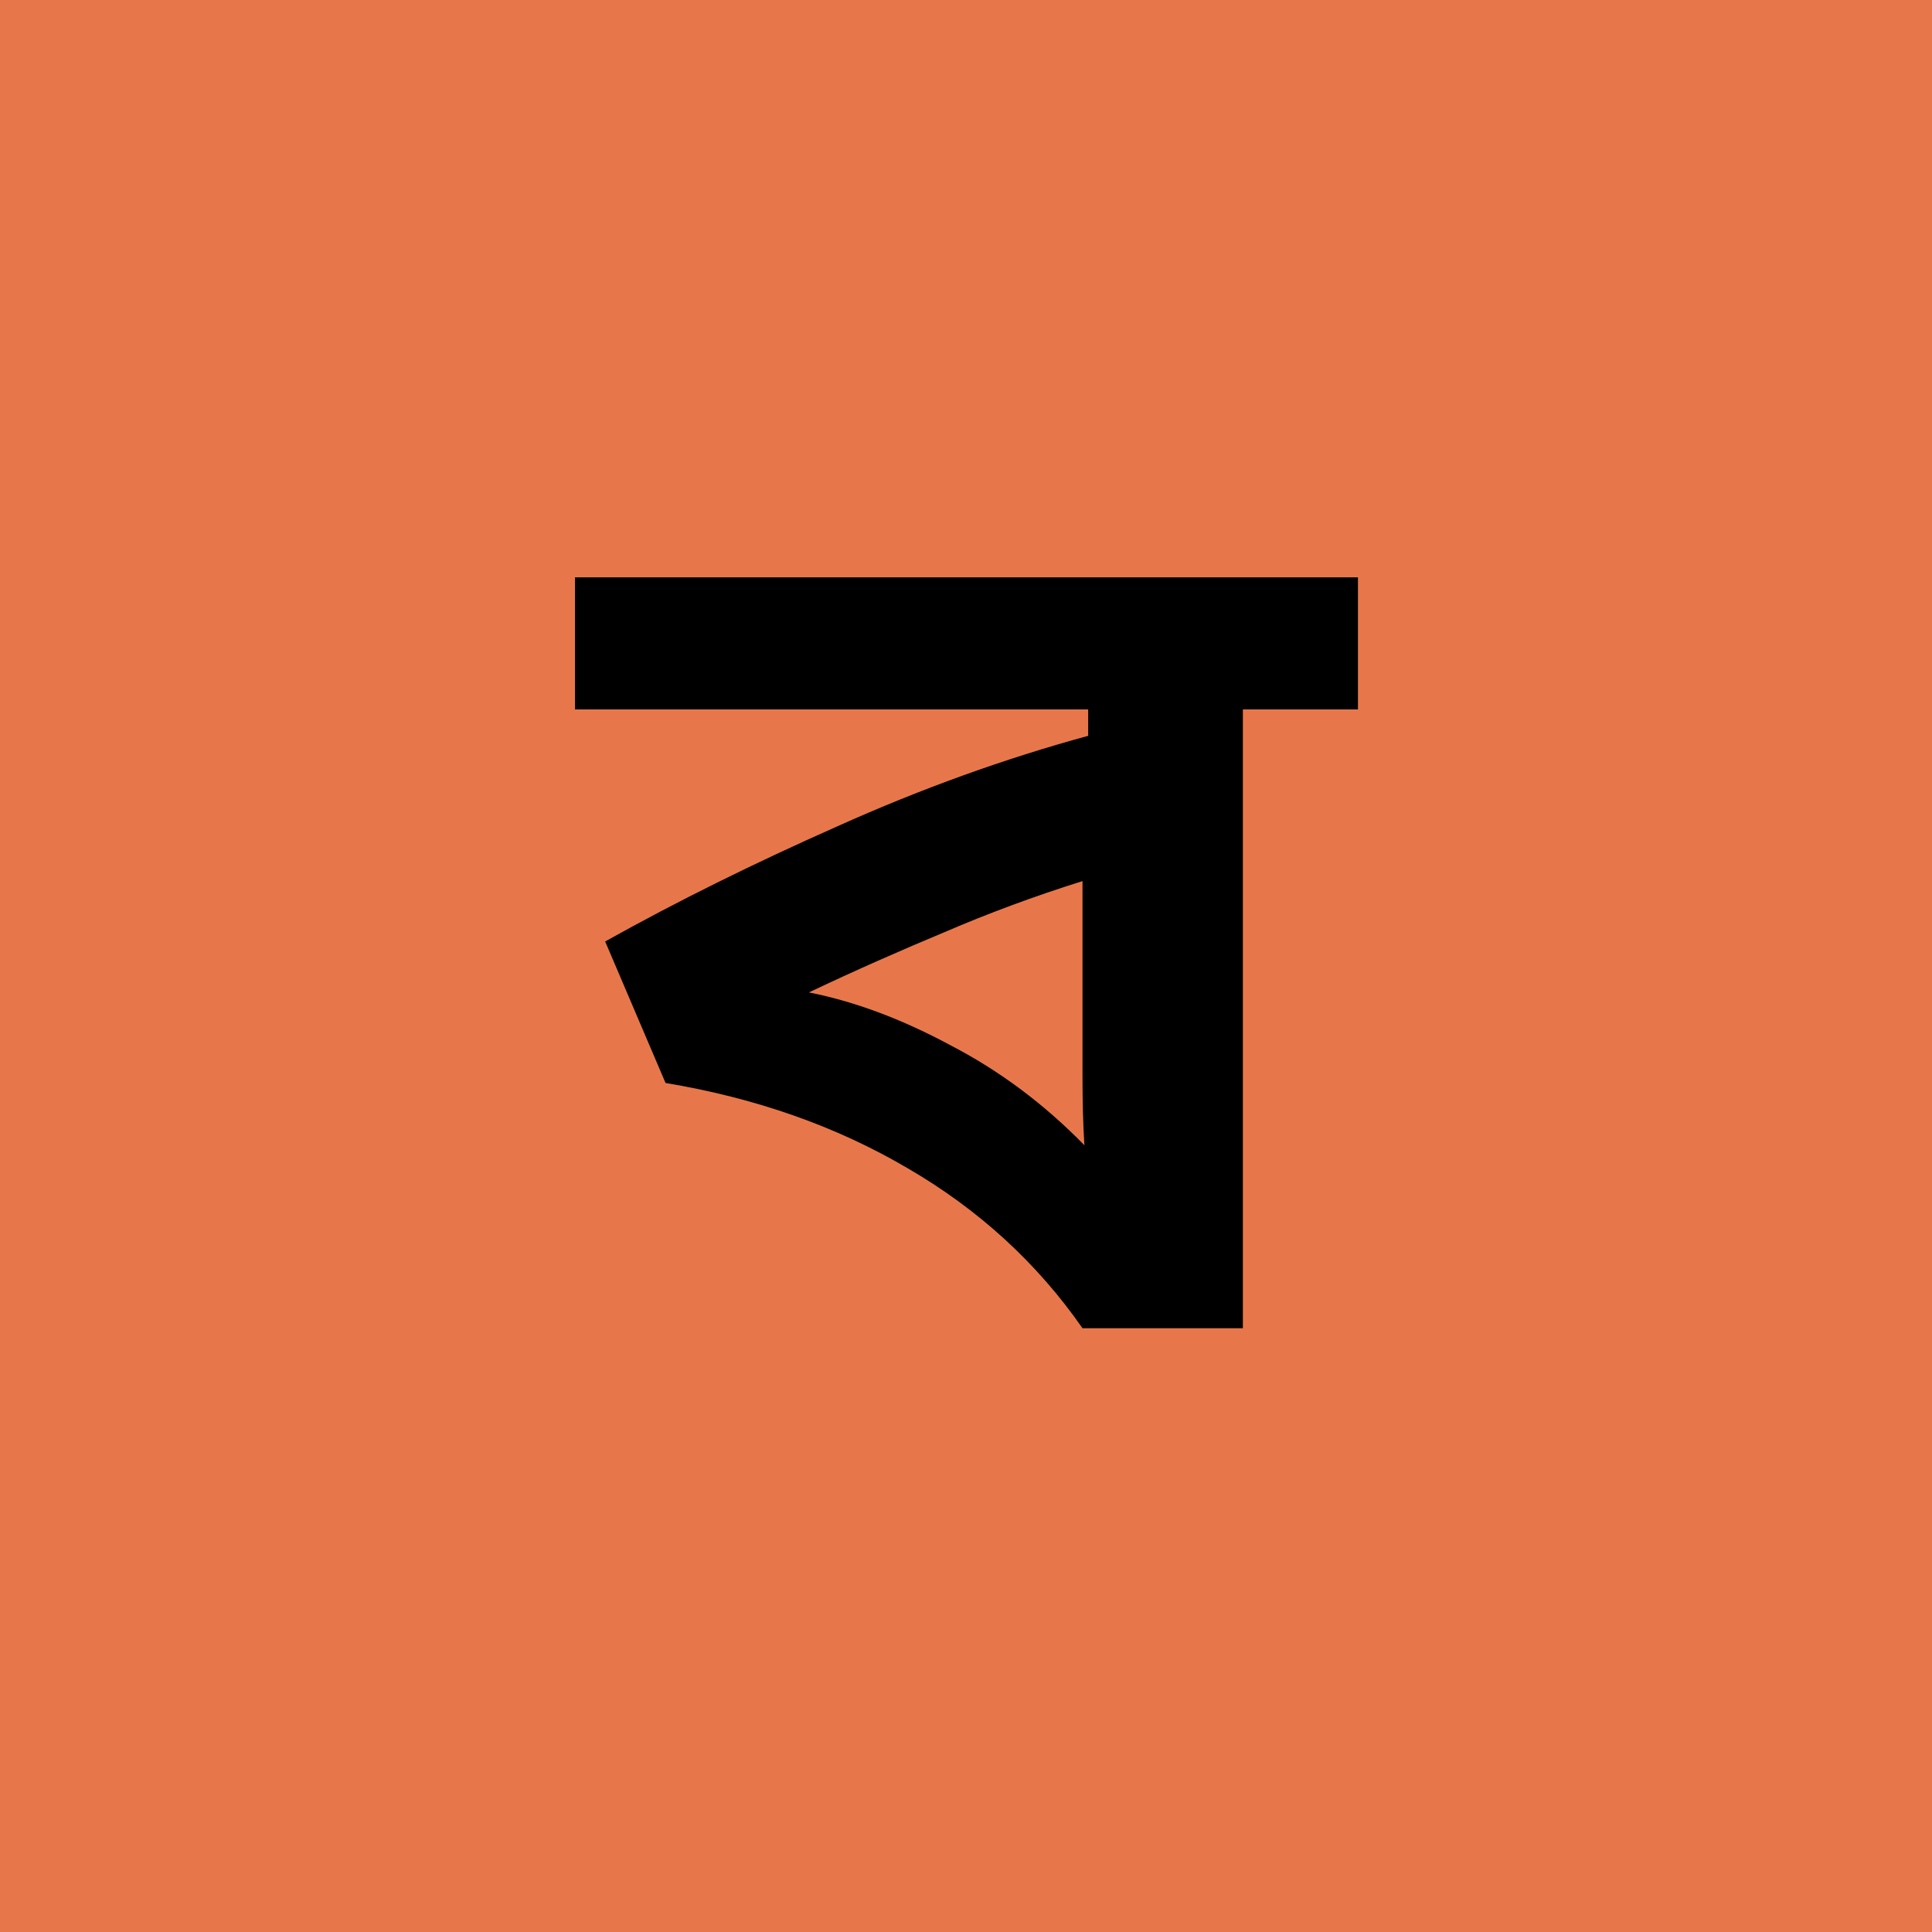
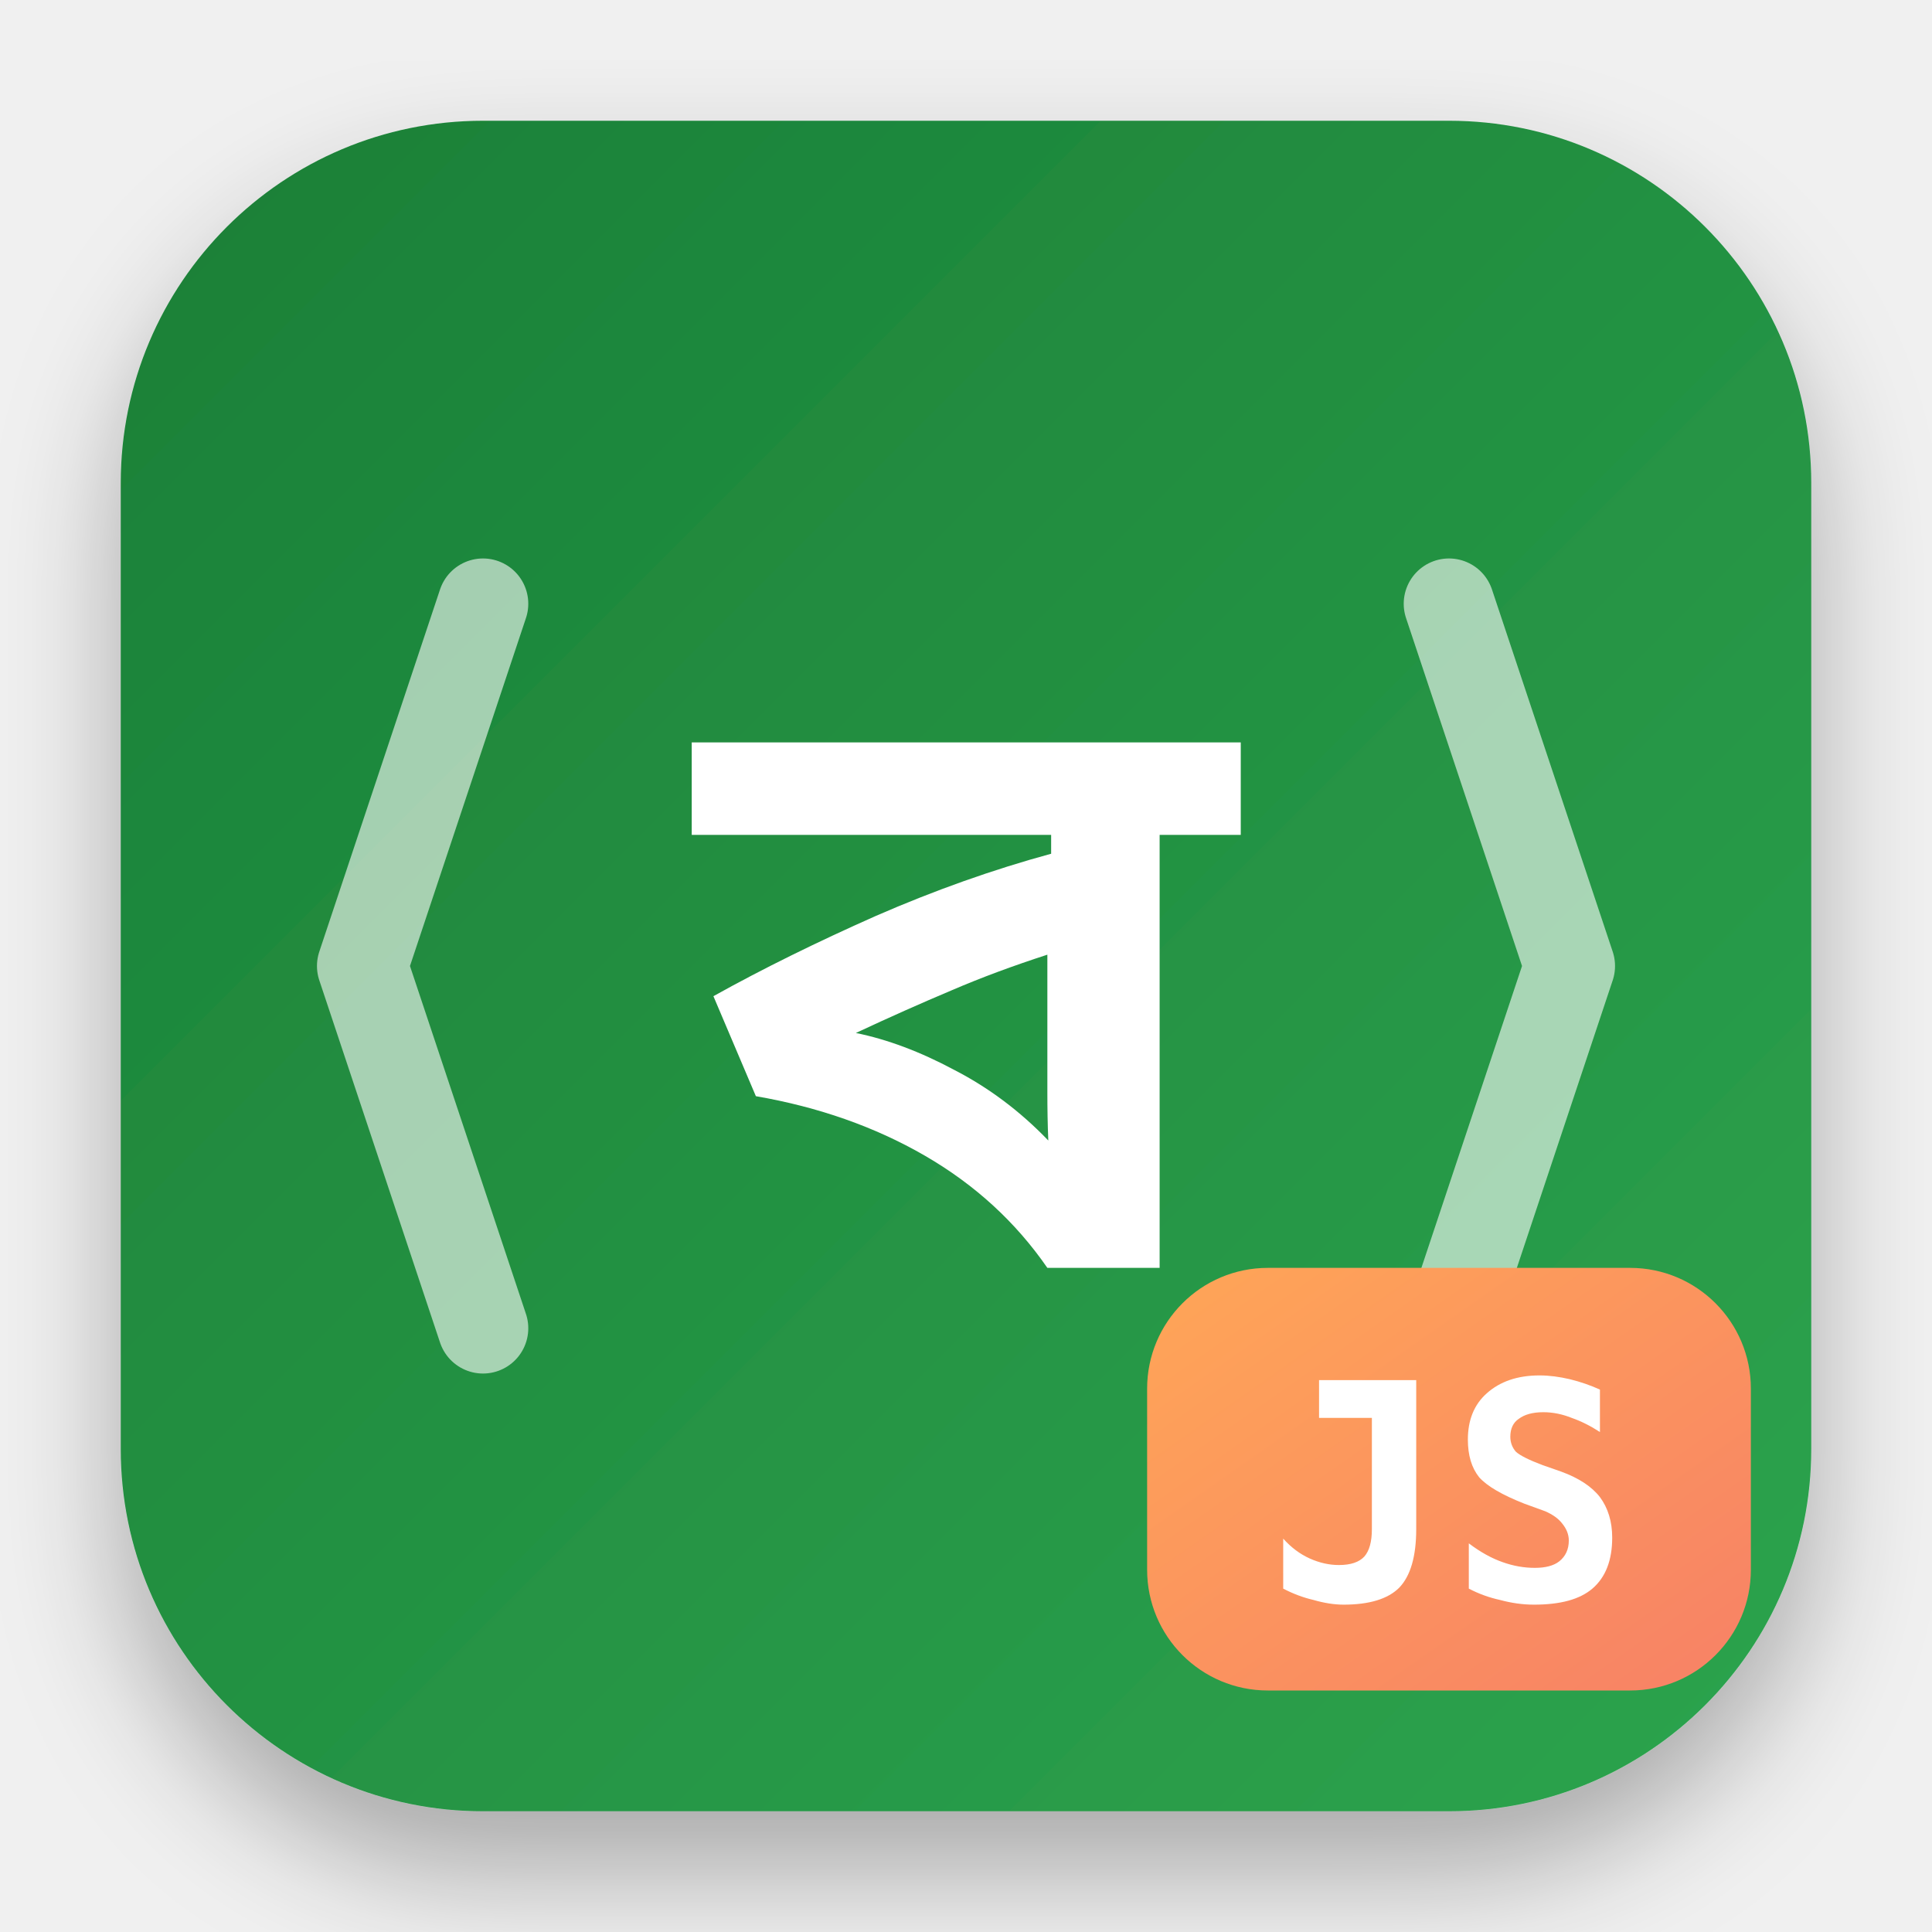
- <svg xmlns="http://www.w3.org/2000/svg" width="16" height="16" viewBox="0 0 16 16" preserveAspectRatio="xMinYMin meet">
-   <rect width="16" height="16" fill="#e7774a" />
-   <text x="8" y="11" text-anchor="middle" font-family="Noto Sans Bengali, 'Bangla', 'DejaVu Sans', Arial, sans-serif" font-weight="700" font-size="10" fill="#000000">ব</text>
+ <svg xmlns="http://www.w3.org/2000/svg" width="32" height="32" viewBox="0 0 32 32">
+   <defs>
+     <linearGradient id="bgGrad" x1="0%" y1="0%" x2="100%" y2="100%">
+       <stop offset="0%" style="stop-color:#1A7F37" />
+       <stop offset="100%" style="stop-color:#2DA44E" />
+     </linearGradient>
+     <linearGradient id="accentGrad" x1="0%" y1="0%" x2="100%" y2="100%">
+       <stop offset="0%" style="stop-color:#FFA657" />
+       <stop offset="100%" style="stop-color:#F78166" />
+     </linearGradient>
+     <filter id="shadow" x="-20%" y="-20%" width="140%" height="140%">
+       <feDropShadow dx="0" dy="1" stdDeviation="1" flood-opacity="0.3" />
+     </filter>
+   </defs>
+   <rect x="2" y="2" width="28" height="28" rx="6" ry="6" fill="url(#bgGrad)" filter="url(#shadow)" />
+   <path d="M8 10 L6 16 L8 22" fill="none" stroke="#FFFFFF" stroke-width="1.5" stroke-linecap="round" stroke-linejoin="round" opacity="0.6" />
+   <path d="M24 10 L26 16 L24 22" fill="none" stroke="#FFFFFF" stroke-width="1.5" stroke-linecap="round" stroke-linejoin="round" opacity="0.6" />
+   <text x="16" y="21" text-anchor="middle" font-family="'Noto Sans Bengali', 'Bangla', 'DejaVu Sans', Arial, sans-serif" font-weight="700" font-size="14" fill="#FFFFFF">ব</text>
+   <rect x="19" y="21" width="10" height="7" rx="2" ry="2" fill="url(#accentGrad)" />
+   <text x="24" y="26.5" text-anchor="middle" font-family="'Consolas', 'Monaco', monospace" font-weight="700" font-size="5" fill="#FFFFFF">JS</text>
</svg>
